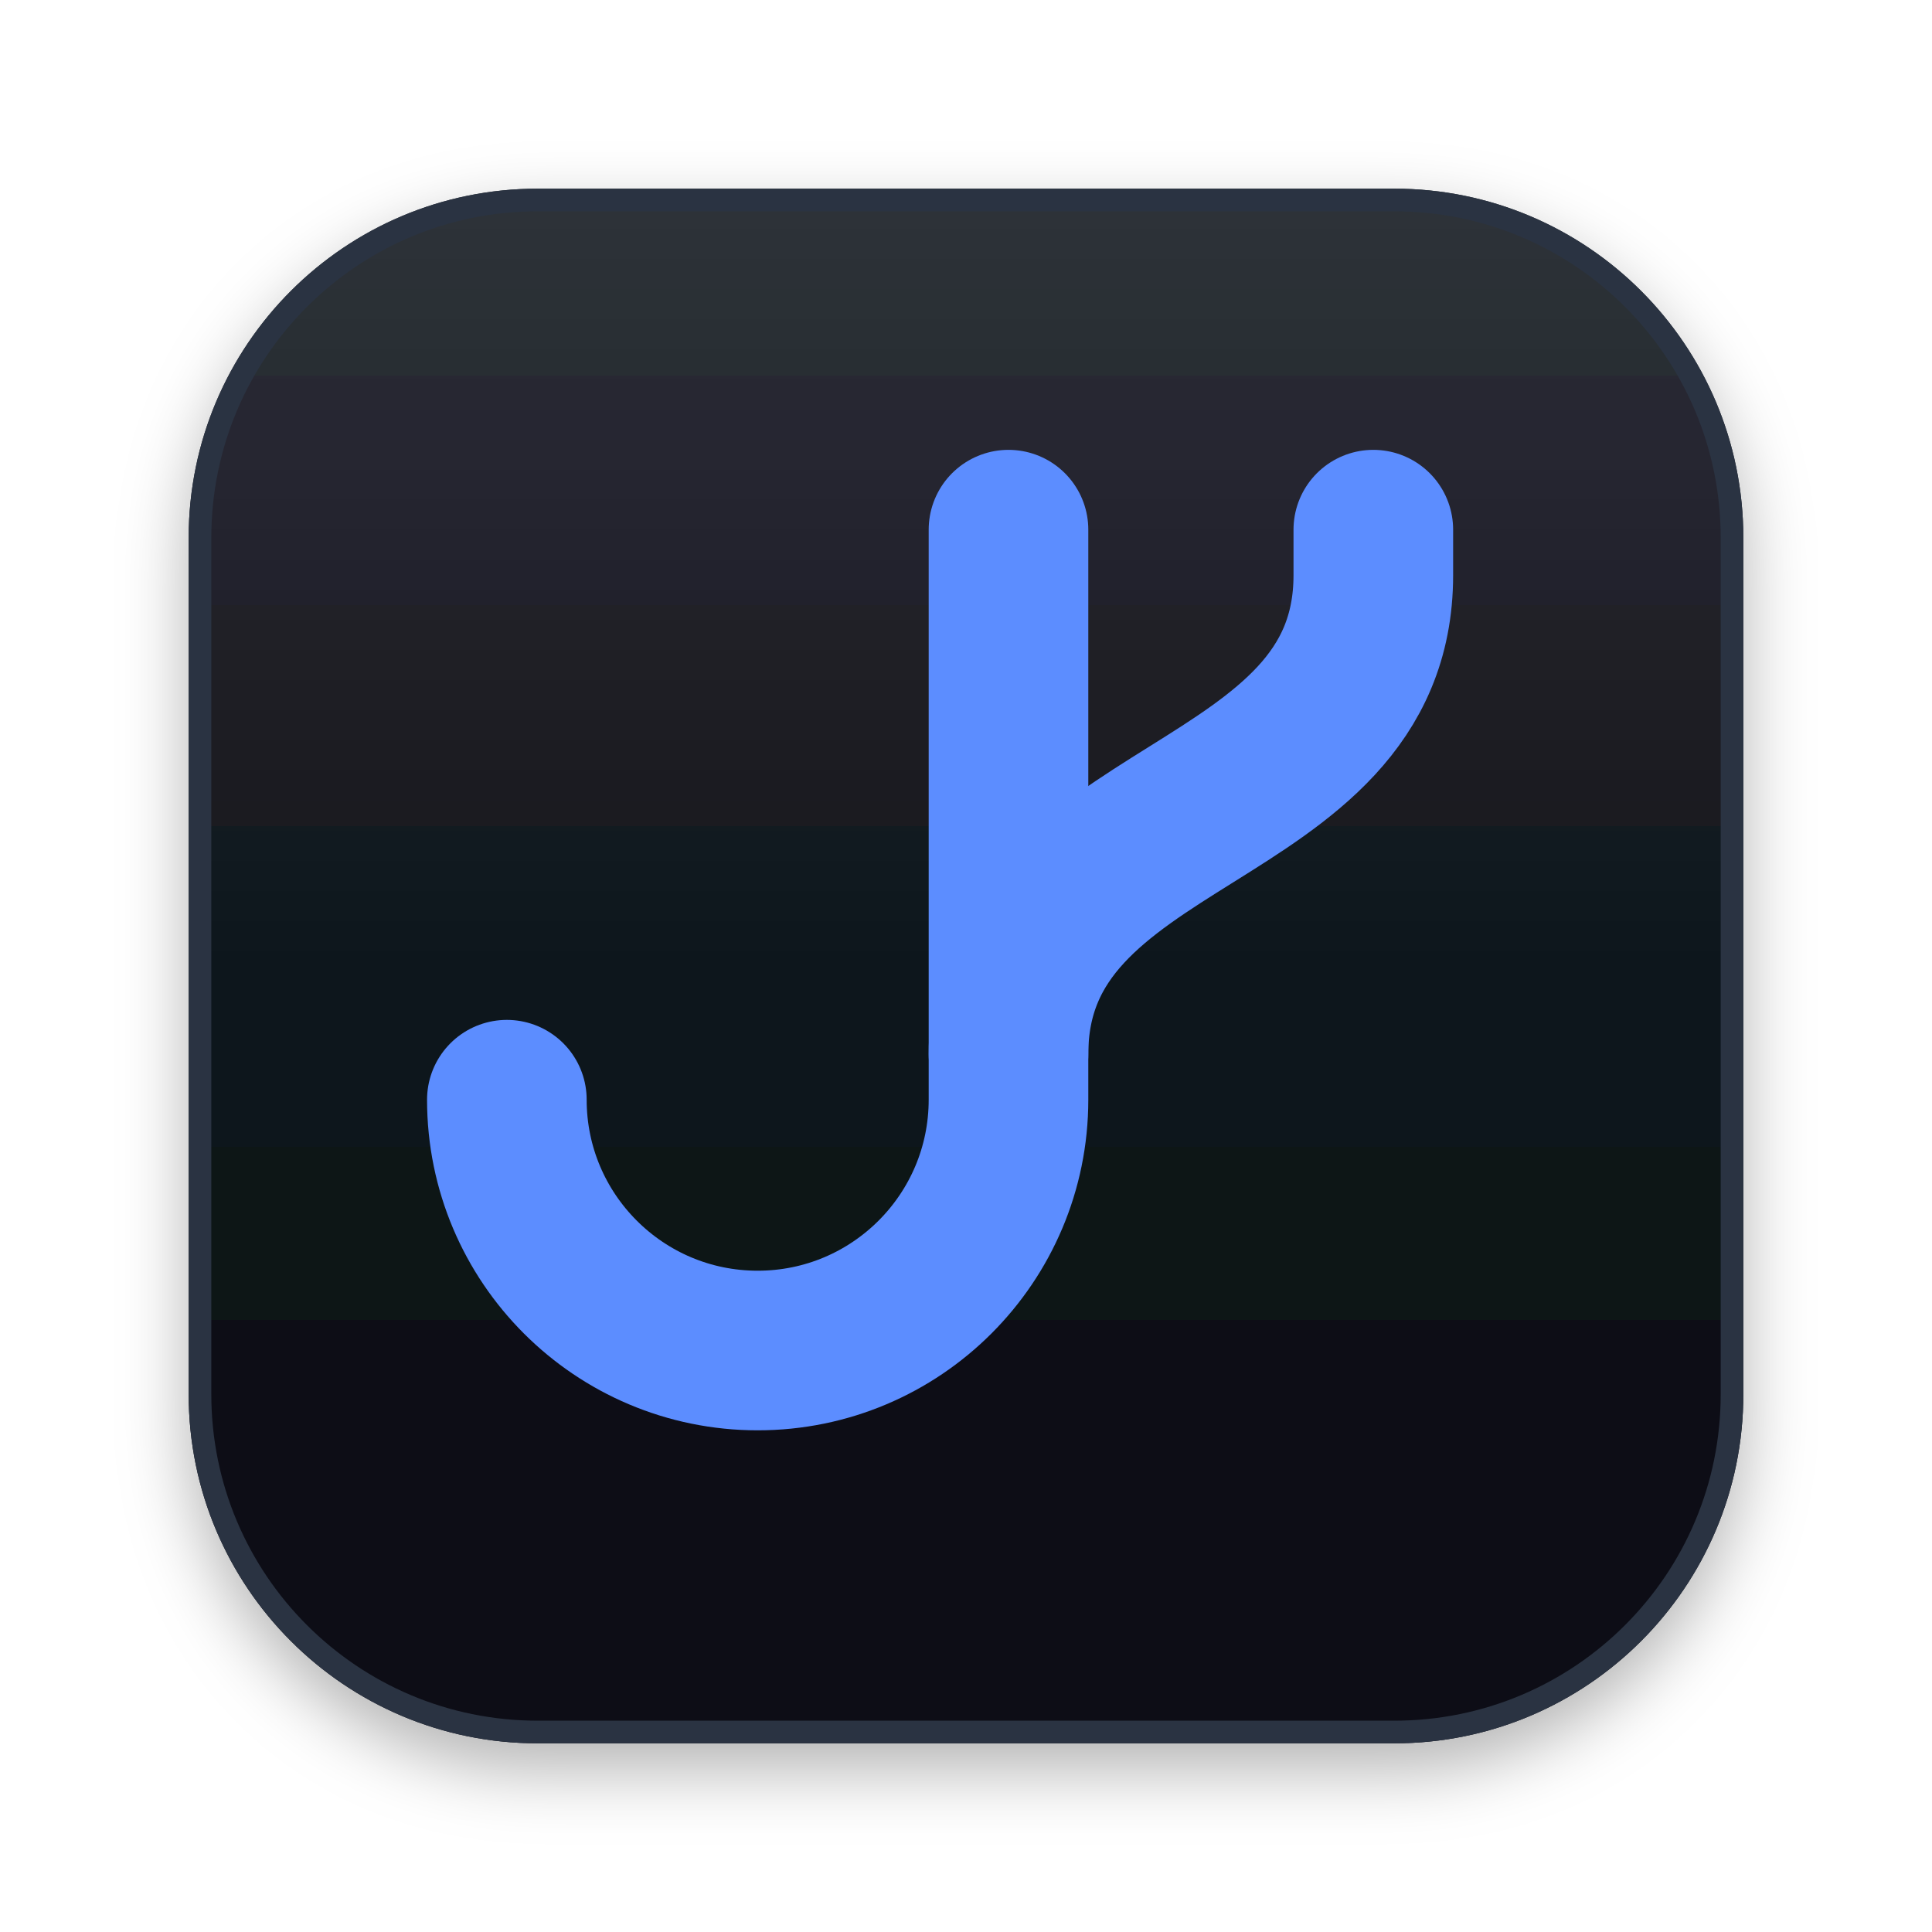
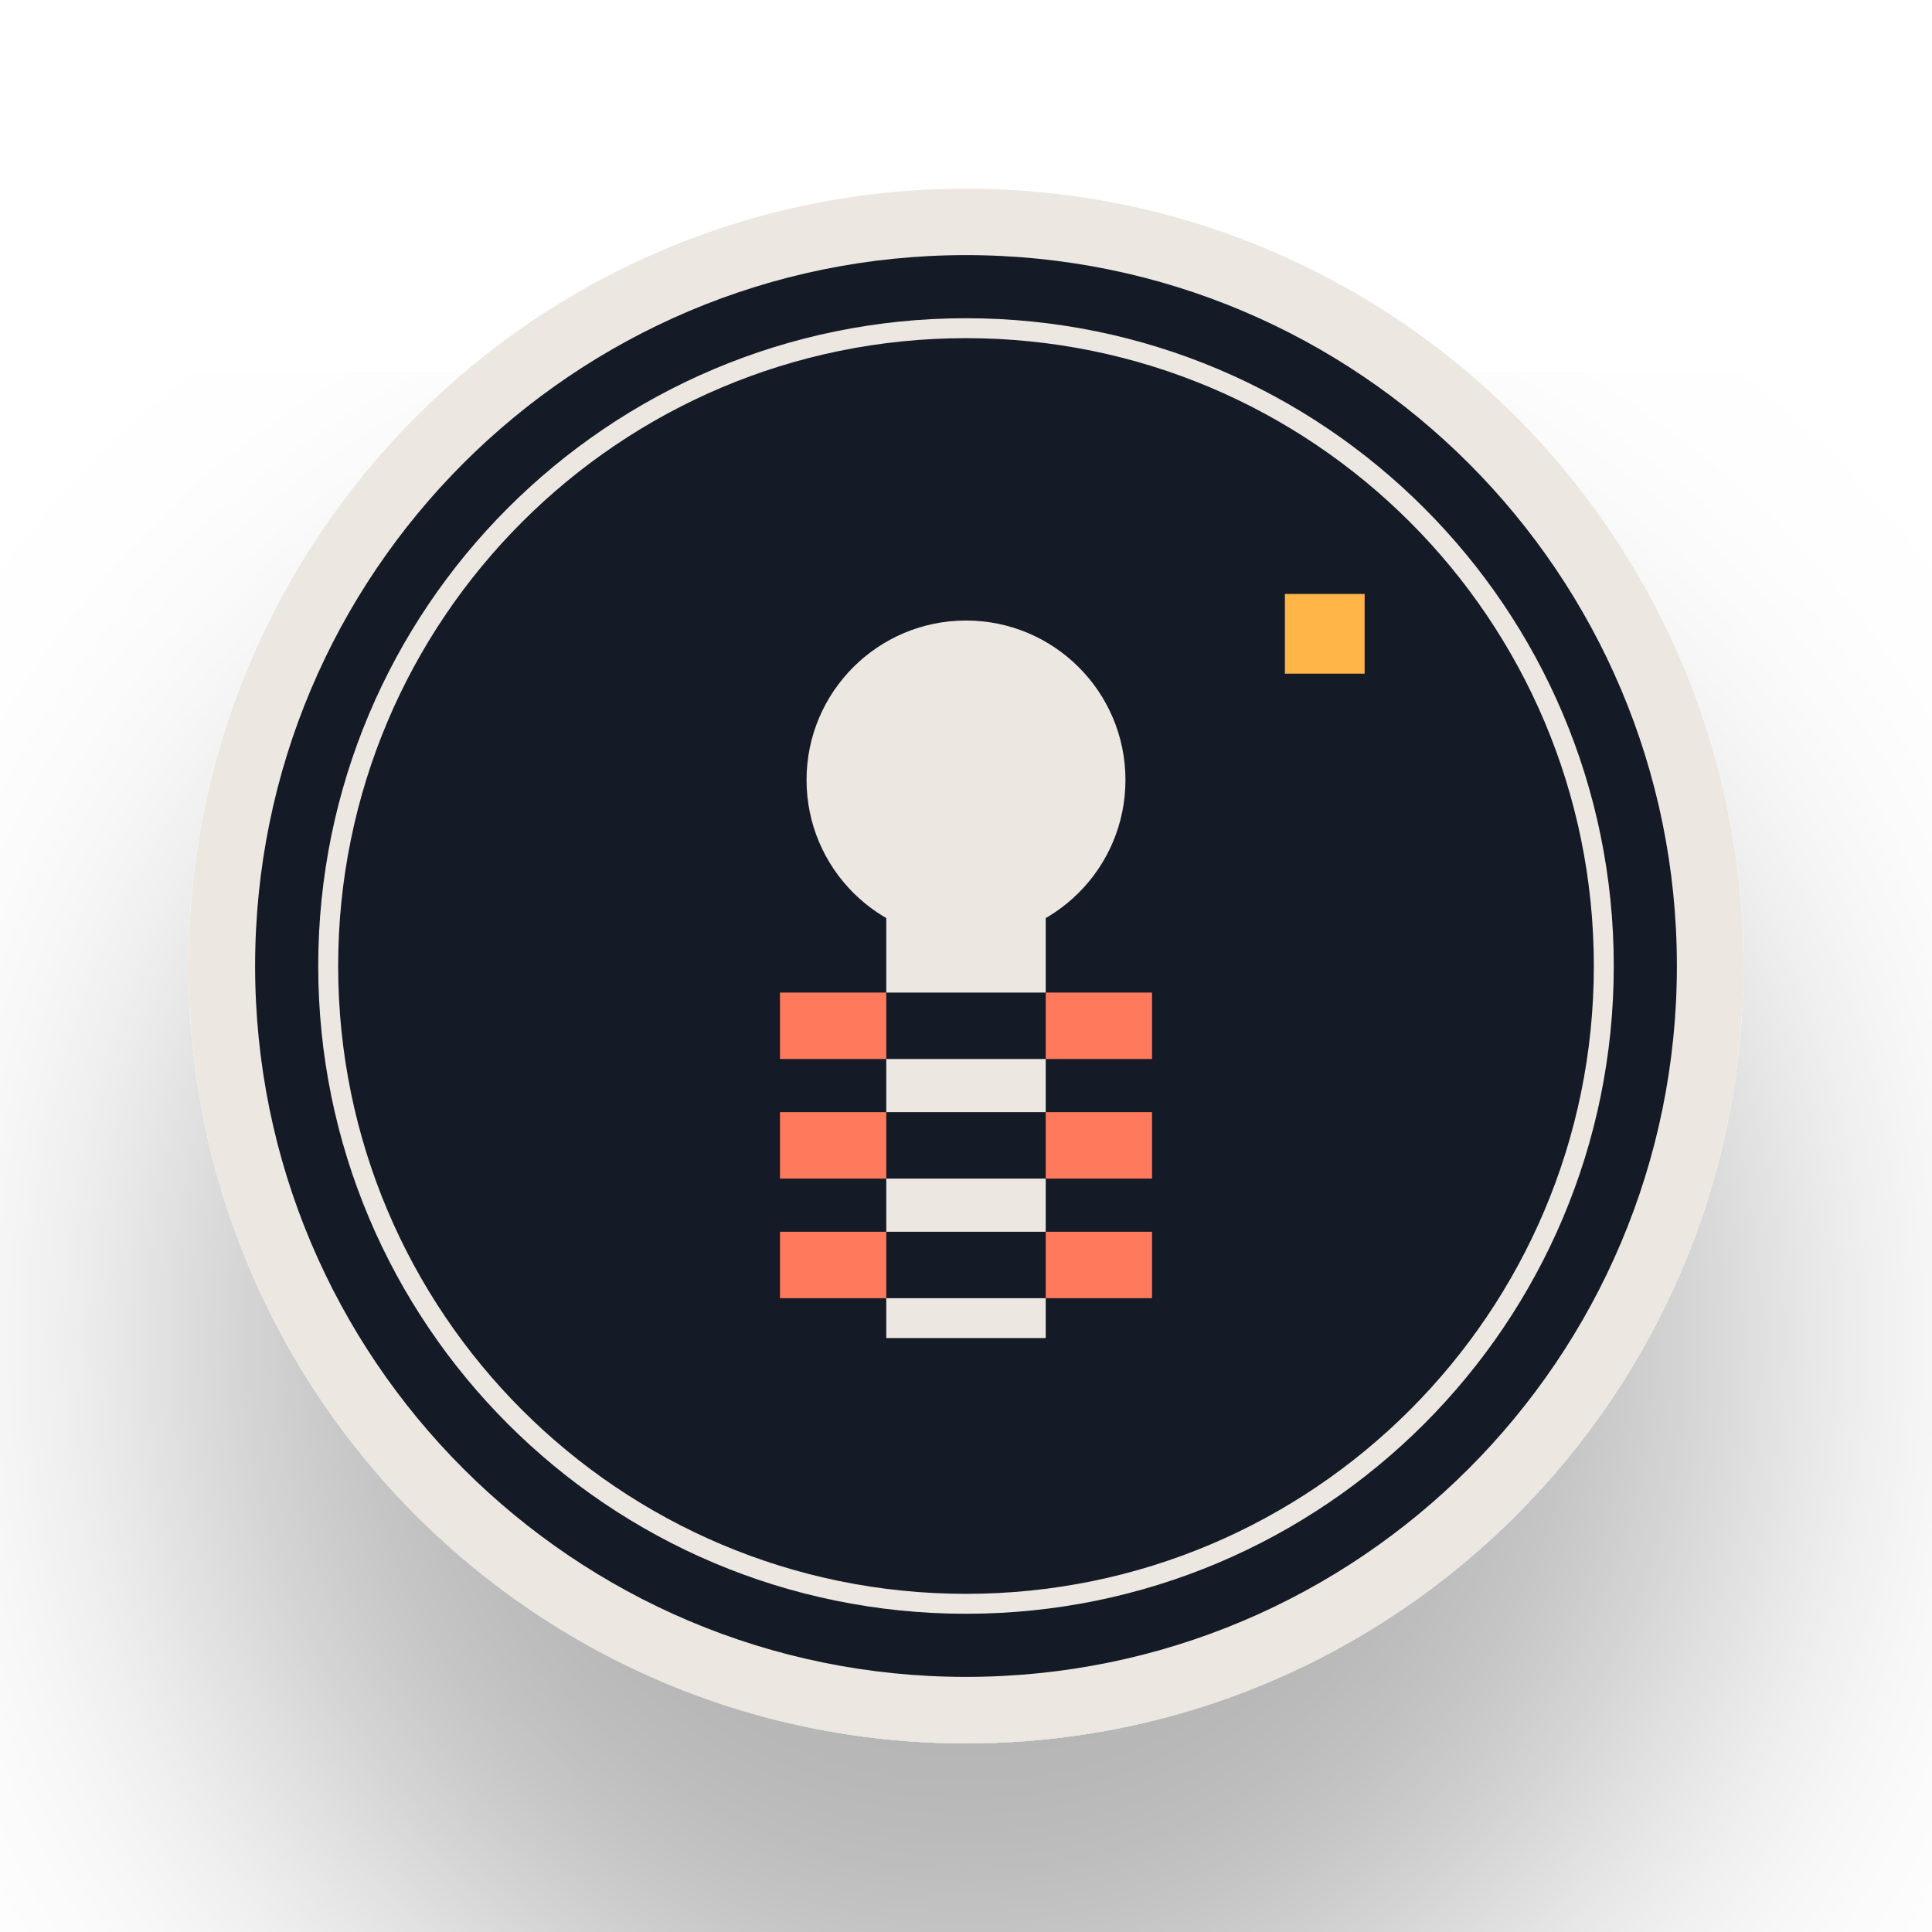
- <svg xmlns="http://www.w3.org/2000/svg" viewBox="0 0 1024 1024" role="img" aria-label="Junction">
+ <svg xmlns="http://www.w3.org/2000/svg" viewBox="0 0 1024 1024" role="img" aria-label="Warding">
  <defs>
-     <linearGradient id="plate" x1="0" y1="0" x2="0" y2="1">
-       <stop offset="0" stop-color="#161b24" />
-       <stop offset="1" stop-color="#0b0e13" />
-     </linearGradient>
-     <linearGradient id="sheen" x1="0" y1="0" x2="0" y2="1">
-       <stop offset="0" stop-color="#fff" stop-opacity="0.1" />
-       <stop offset="0.5" stop-color="#fff" stop-opacity="0" />
-     </linearGradient>
-     <filter id="drop" x="-10%" y="-10%" width="120%" height="125%">
+     <filter id="drop" x="-15%" y="-15%" width="130%" height="135%">
      <feDropShadow dx="0" dy="14" stdDeviation="18" flood-color="#000" flood-opacity="0.3" />
    </filter>
  </defs>
-   <rect x="100" y="100" width="824" height="824" rx="185" fill="url(#plate)" filter="url(#drop)" />
-   <rect x="100" y="100" width="824" height="824" rx="185" fill="url(#sheen)" />
-   <rect x="106" y="106" width="812" height="812" rx="179" fill="none" stroke="#2a3342" stroke-width="12" />
-   <g transform="translate(72.533 72.533) scale(13.73333)">
-     <g transform="translate(31 31) scale(0.88) translate(-31 -31)">
-       <path d="M34 13v25a11 11 0 0 1-22 0" fill="none" stroke="#5c8dff" stroke-width="7.0" stroke-linecap="round" />
-       <path d="M34 36c0-11 16-10 16-21v-2" fill="none" stroke="#5c8dff" stroke-width="7.0" stroke-linecap="round" />
+   <g transform="translate(61.265 61.265) scale(14.08547)">
+     <g filter="url(#drop)">
+       <circle cx="32" cy="32" r="29.25" fill="#ECE8E1" />
    </g>
+     <circle cx="32" cy="32" r="26.75" fill="#141A26" />
+     <circle cx="32" cy="32" r="24" fill="none" stroke="#ECE8E1" stroke-width="0.75" />
+     <circle cx="32" cy="25" r="6" fill="#ECE8E1" />
+     <path d="M29 28h6v5h-6zM29 35.5h6v2h-6zM29 40h6v2h-6zM29 44.5h6v1.5h-6z" fill="#ECE8E1" />
+     <rect x="25" y="33" width="4" height="2.5" fill="#FF7A5C" />
+     <rect x="35" y="33" width="4" height="2.5" fill="#FF7A5C" />
+     <rect x="25" y="37.5" width="4" height="2.5" fill="#FF7A5C" />
+     <rect x="35" y="37.5" width="4" height="2.5" fill="#FF7A5C" />
+     <rect x="25" y="42" width="4" height="2.5" fill="#FF7A5C" />
+     <rect x="35" y="42" width="4" height="2.5" fill="#FF7A5C" />
+     <rect x="44" y="18" width="3" height="3" fill="#FFB547" />
  </g>
</svg>
